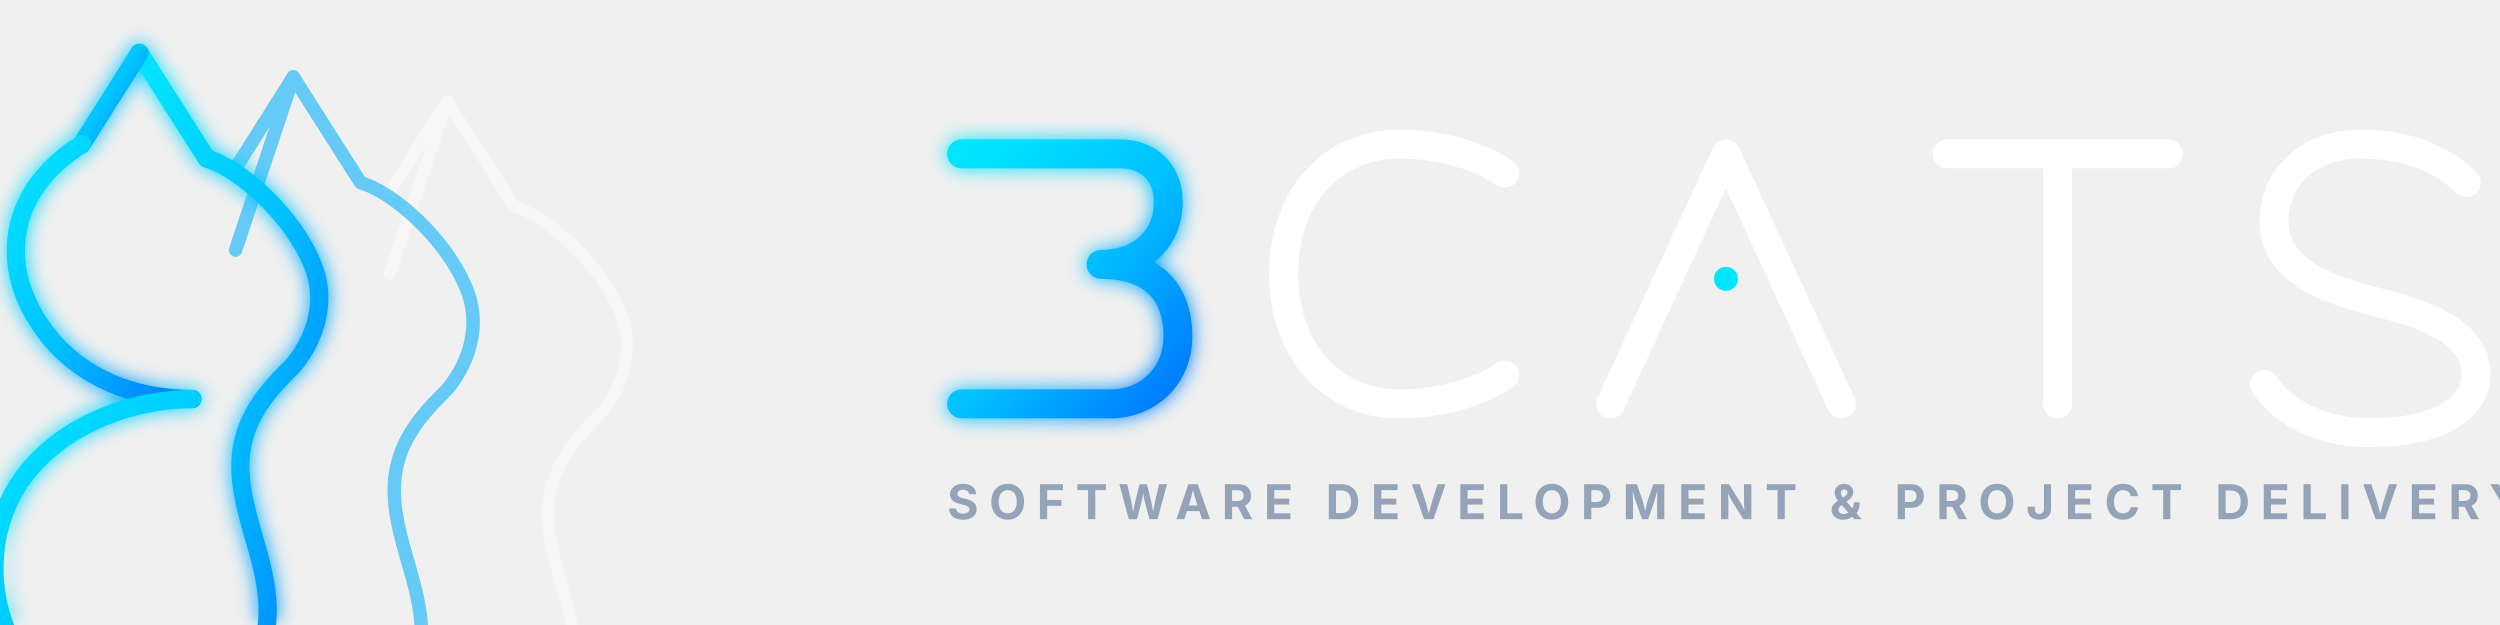
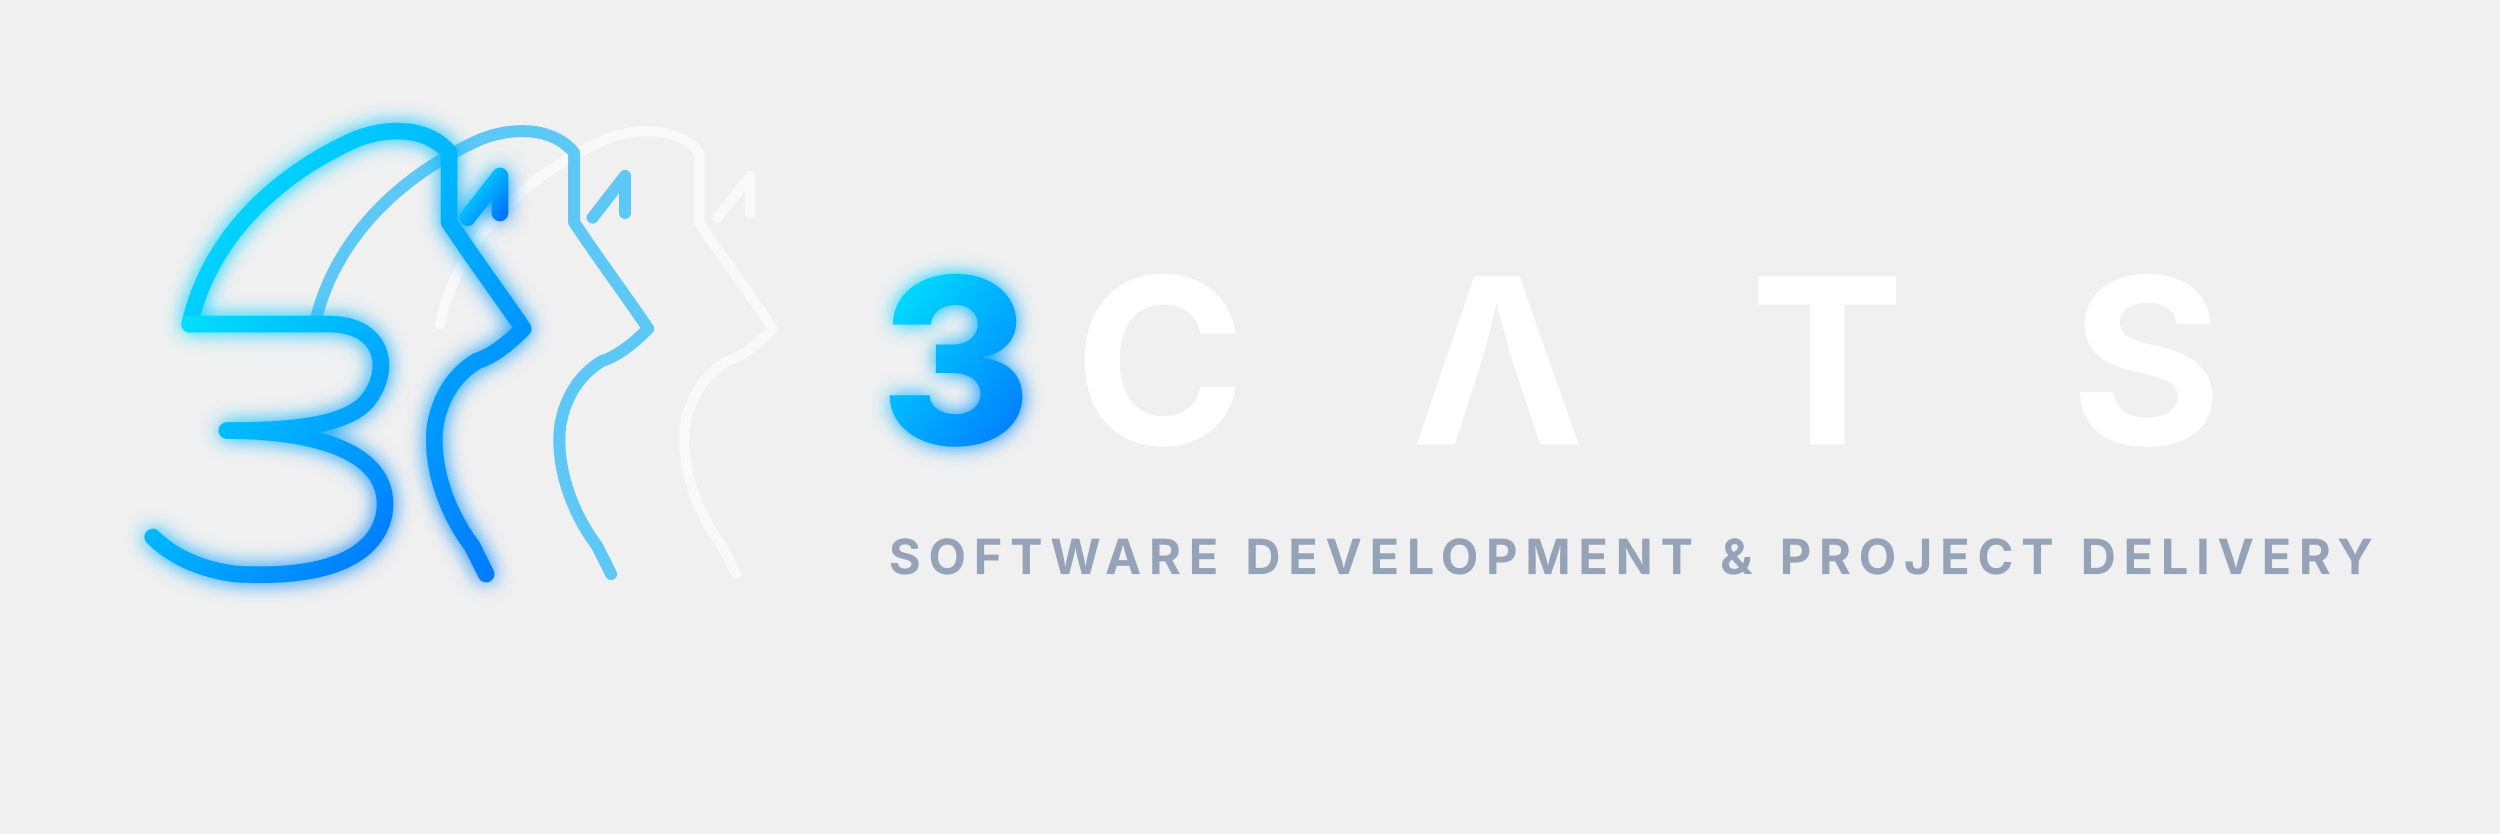
- <svg xmlns="http://www.w3.org/2000/svg" viewBox="0 0 520 130" width="100%" height="100%" fill="none">
+ <svg xmlns="http://www.w3.org/2000/svg" viewBox="0 0 540 180" width="540" height="180">
  <defs>
-     <linearGradient id="cyan3CatsGrad" x1="0%" y1="0%" x2="100%" y2="100%">
+     <linearGradient id="cyanGlow" x1="0%" y1="0%" x2="100%" y2="100%">
      <stop offset="0%" stop-color="#00E5FF" />
-       <stop offset="50%" stop-color="#00C2FF" />
-       <stop offset="100%" stop-color="#0077FE" />
+       <stop offset="100%" stop-color="#0077FF" />
    </linearGradient>
-     <filter id="cyanNeonGlow" x="-20%" y="-20%" width="140%" height="140%">
-       <feGaussianBlur stdDeviation="2" result="blur" />
+     <filter id="glow" x="-30%" y="-30%" width="160%" height="160%">
+       <feGaussianBlur stdDeviation="2.2" result="blur" />
      <feMerge>
        <feMergeNode in="blur" />
        <feMergeNode in="SourceGraphic" />
      </feMerge>
    </filter>
  </defs>
-   <g transform="translate(5, 5)">
-     <g transform="translate(64, 10)" opacity="0.4" stroke="#FFFFFF" stroke-width="2.5" stroke-linecap="round" stroke-linejoin="round">
-       <path d="M12,42 L24,6 L38,28 C45,30 56,40 60,50 C63,57 61,65 56,71 C51,76 45,82 45,92 C45,104 53,115 50,128 C48,135 43,142 38,148" />
-       <path d="M24,6 L12,25" />
+   <g transform="translate(25, 20)">
+     <g transform="translate(54, 0)" stroke="#FFFFFF" stroke-width="2.2" fill="none" stroke-linecap="round" stroke-linejoin="round" opacity="0.6">
+       <path d="M 16,50 C 20,32 34,18 52,10 C 60,7 68,8 72,13 L 72,28 C 78,37 84,45 88,51 C 84,55 81,57 78,58 C 73,61 70,66 69,72 C 68,80 71,90 77,98 L 80,104" />
+       <path d="M 76,27 L 83,18 L 83,26" />
    </g>
-     <g transform="translate(32, 5)" opacity="0.75" stroke="#38BDF8" stroke-width="2.8" stroke-linecap="round" stroke-linejoin="round">
-       <path d="M12,42 L24,6 L38,28 C45,30 56,40 60,50 C63,57 61,65 56,71 C51,76 45,82 45,92 C45,104 53,115 50,128 C48,135 43,142 38,148" />
-       <path d="M24,6 L12,25" />
+     <g transform="translate(27, 0)" stroke="#38BDF8" stroke-width="2.6" fill="none" stroke-linecap="round" stroke-linejoin="round" opacity="0.8">
+       <path d="M 16,50 C 20,32 34,18 52,10 C 60,7 68,8 72,13 L 72,28 C 78,37 84,45 88,51 C 84,55 81,57 78,58 C 73,61 70,66 69,72 C 68,80 71,90 77,98 L 80,104" />
+       <path d="M 76,27 L 83,18 L 83,26" />
    </g>
-     <g stroke="url(#cyan3CatsGrad)" stroke-width="3.8" stroke-linecap="round" stroke-linejoin="round" filter="url(#cyanNeonGlow)">
-       <path d="M24,6 L38,28 C45,30 56,40 60,50 C63,57 61,65 56,71 C51,76 45,82 45,92 C45,104 53,115 50,128 C48,135 43,142 38,148" />
-       <path d="M24,6 L12,25" />
-       <path d="M12,25 C-4,35 -6,52 6,66 C14,75 25,78 35,78" />
-       <path d="M35,78 C18,78 -4,88 -6,110 C-8,132 10,148 32,148 C40,148 48,145 54,140" />
-       <line x1="16" y1="78" x2="35" y2="78" stroke-width="3.2" />
+     <g stroke="url(#cyanGlow)" stroke-width="3.6" fill="none" stroke-linecap="round" stroke-linejoin="round" filter="url(#glow)">
+       <path d="M 16,50 C 20,32 34,18 52,10 C 60,7 68,8 72,13 L 72,28 C 78,37 84,45 88,51 C 84,55 81,57 78,58 C 73,61 70,66 69,72 C 68,80 71,90 77,98 L 80,104" />
+       <path d="M 76,27 L 83,18 L 83,26" />
+       <path d="M 16,50 L 46,50 C 58,50 60,60 54,67 C 49,72 38,73 24,73 M 24,73 C 44,73 60,78 58,91 C 56,101 44,105 26,104 C 18,103 12,100 8,96" />
    </g>
  </g>
-   <g transform="translate(195, 20)">
-     <g fill="none" stroke="url(#cyan3CatsGrad)" stroke-width="6" stroke-linecap="round" stroke-linejoin="round" filter="url(#cyanNeonGlow)">
-       <path d="M5,12 L38,12 C44,12 48,16 48,22 C48,30 42,35 34,35 C44,35 50,40 50,50 C50,58 44,64 36,64 L5,64" />
-       <line x1="22" y1="35" x2="35" y2="35" stroke-width="5" />
-     </g>
-     <g transform="translate(70, 0)" fill="none" stroke="#FFFFFF" stroke-width="6" stroke-linecap="round" stroke-linejoin="round">
-       <path d="M48,16 C42,12 34,10 26,10 C12,10 2,21 2,37 C2,53 12,64 26,64 C34,64 42,62 48,58" />
-     </g>
-     <g transform="translate(138, 0)" fill="none" stroke="#FFFFFF" stroke-width="6" stroke-linecap="round" stroke-linejoin="round">
-       <path d="M2,64 L26,12 L50,64" />
-       <circle cx="26" cy="38" r="2.5" fill="#00E5FF" stroke="none" />
-     </g>
-     <g transform="translate(208, 0)" fill="none" stroke="#FFFFFF" stroke-width="6" stroke-linecap="round" stroke-linejoin="round">
-       <line x1="2" y1="12" x2="48" y2="12" />
-       <line x1="25" y1="12" x2="25" y2="64" />
-     </g>
-     <g transform="translate(274, 0)" fill="none" stroke="#FFFFFF" stroke-width="6" stroke-linecap="round" stroke-linejoin="round">
-       <path d="M44,18 C38,12 30,10 22,10 C10,10 4,18 4,26 C4,36 14,40 26,43 C38,46 46,50 46,58 C46,65 38,70 24,70 C14,70 6,66 2,60" />
-     </g>
-     <text x="2" y="88" fill="#94A3B8" font-family="'Outfit', 'Inter', -apple-system, sans-serif" font-size="10" font-weight="700" letter-spacing="0.22em" text-anchor="start">
-       SOFTWARE DEVELOPMENT &amp; PROJECT DELIVERY
-     </text>
+   <g transform="translate(190, 48)">
+     <text x="0" y="48" fill="url(#cyanGlow)" font-family="system-ui, -apple-system, sans-serif" font-weight="800" font-size="50" letter-spacing="0.05em" filter="url(#glow)">3</text>
+     <text x="42" y="48" fill="#FFFFFF" font-family="system-ui, -apple-system, sans-serif" font-weight="700" font-size="50" letter-spacing="0.24em"> C Λ T S</text>
+     <text x="2" y="76" fill="#94A3B8" font-family="system-ui, -apple-system, sans-serif" font-weight="700" font-size="10.5" letter-spacing="0.16em">SOFTWARE DEVELOPMENT &amp; PROJECT DELIVERY</text>
  </g>
</svg>
